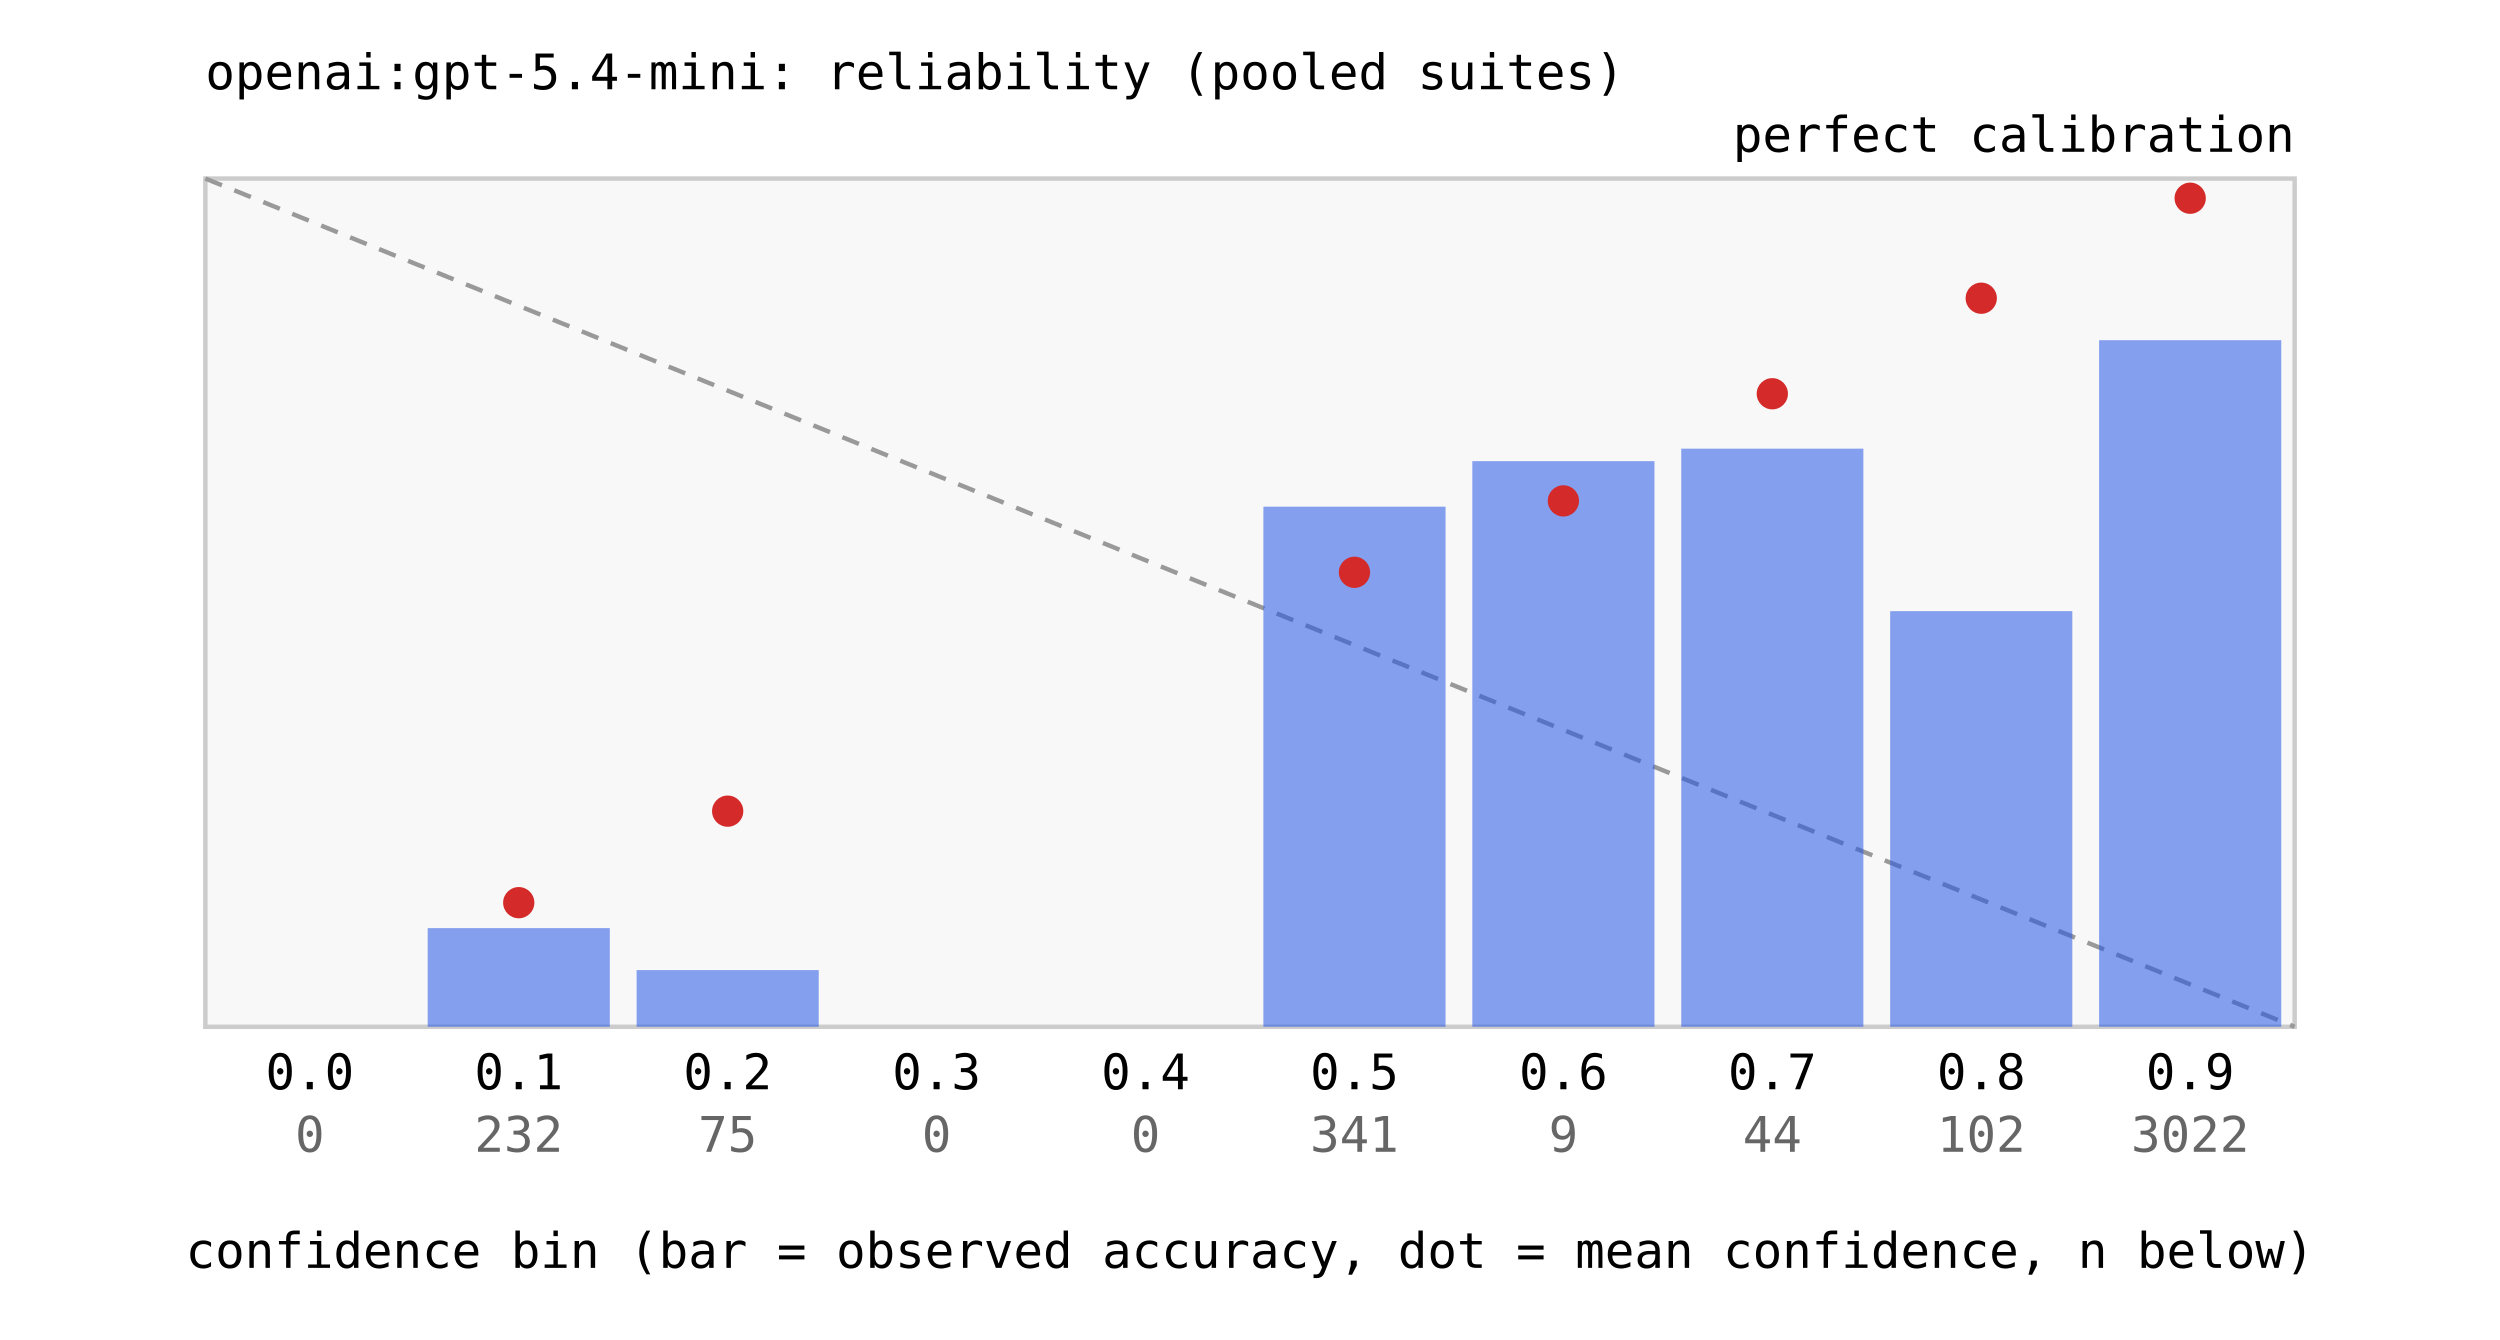
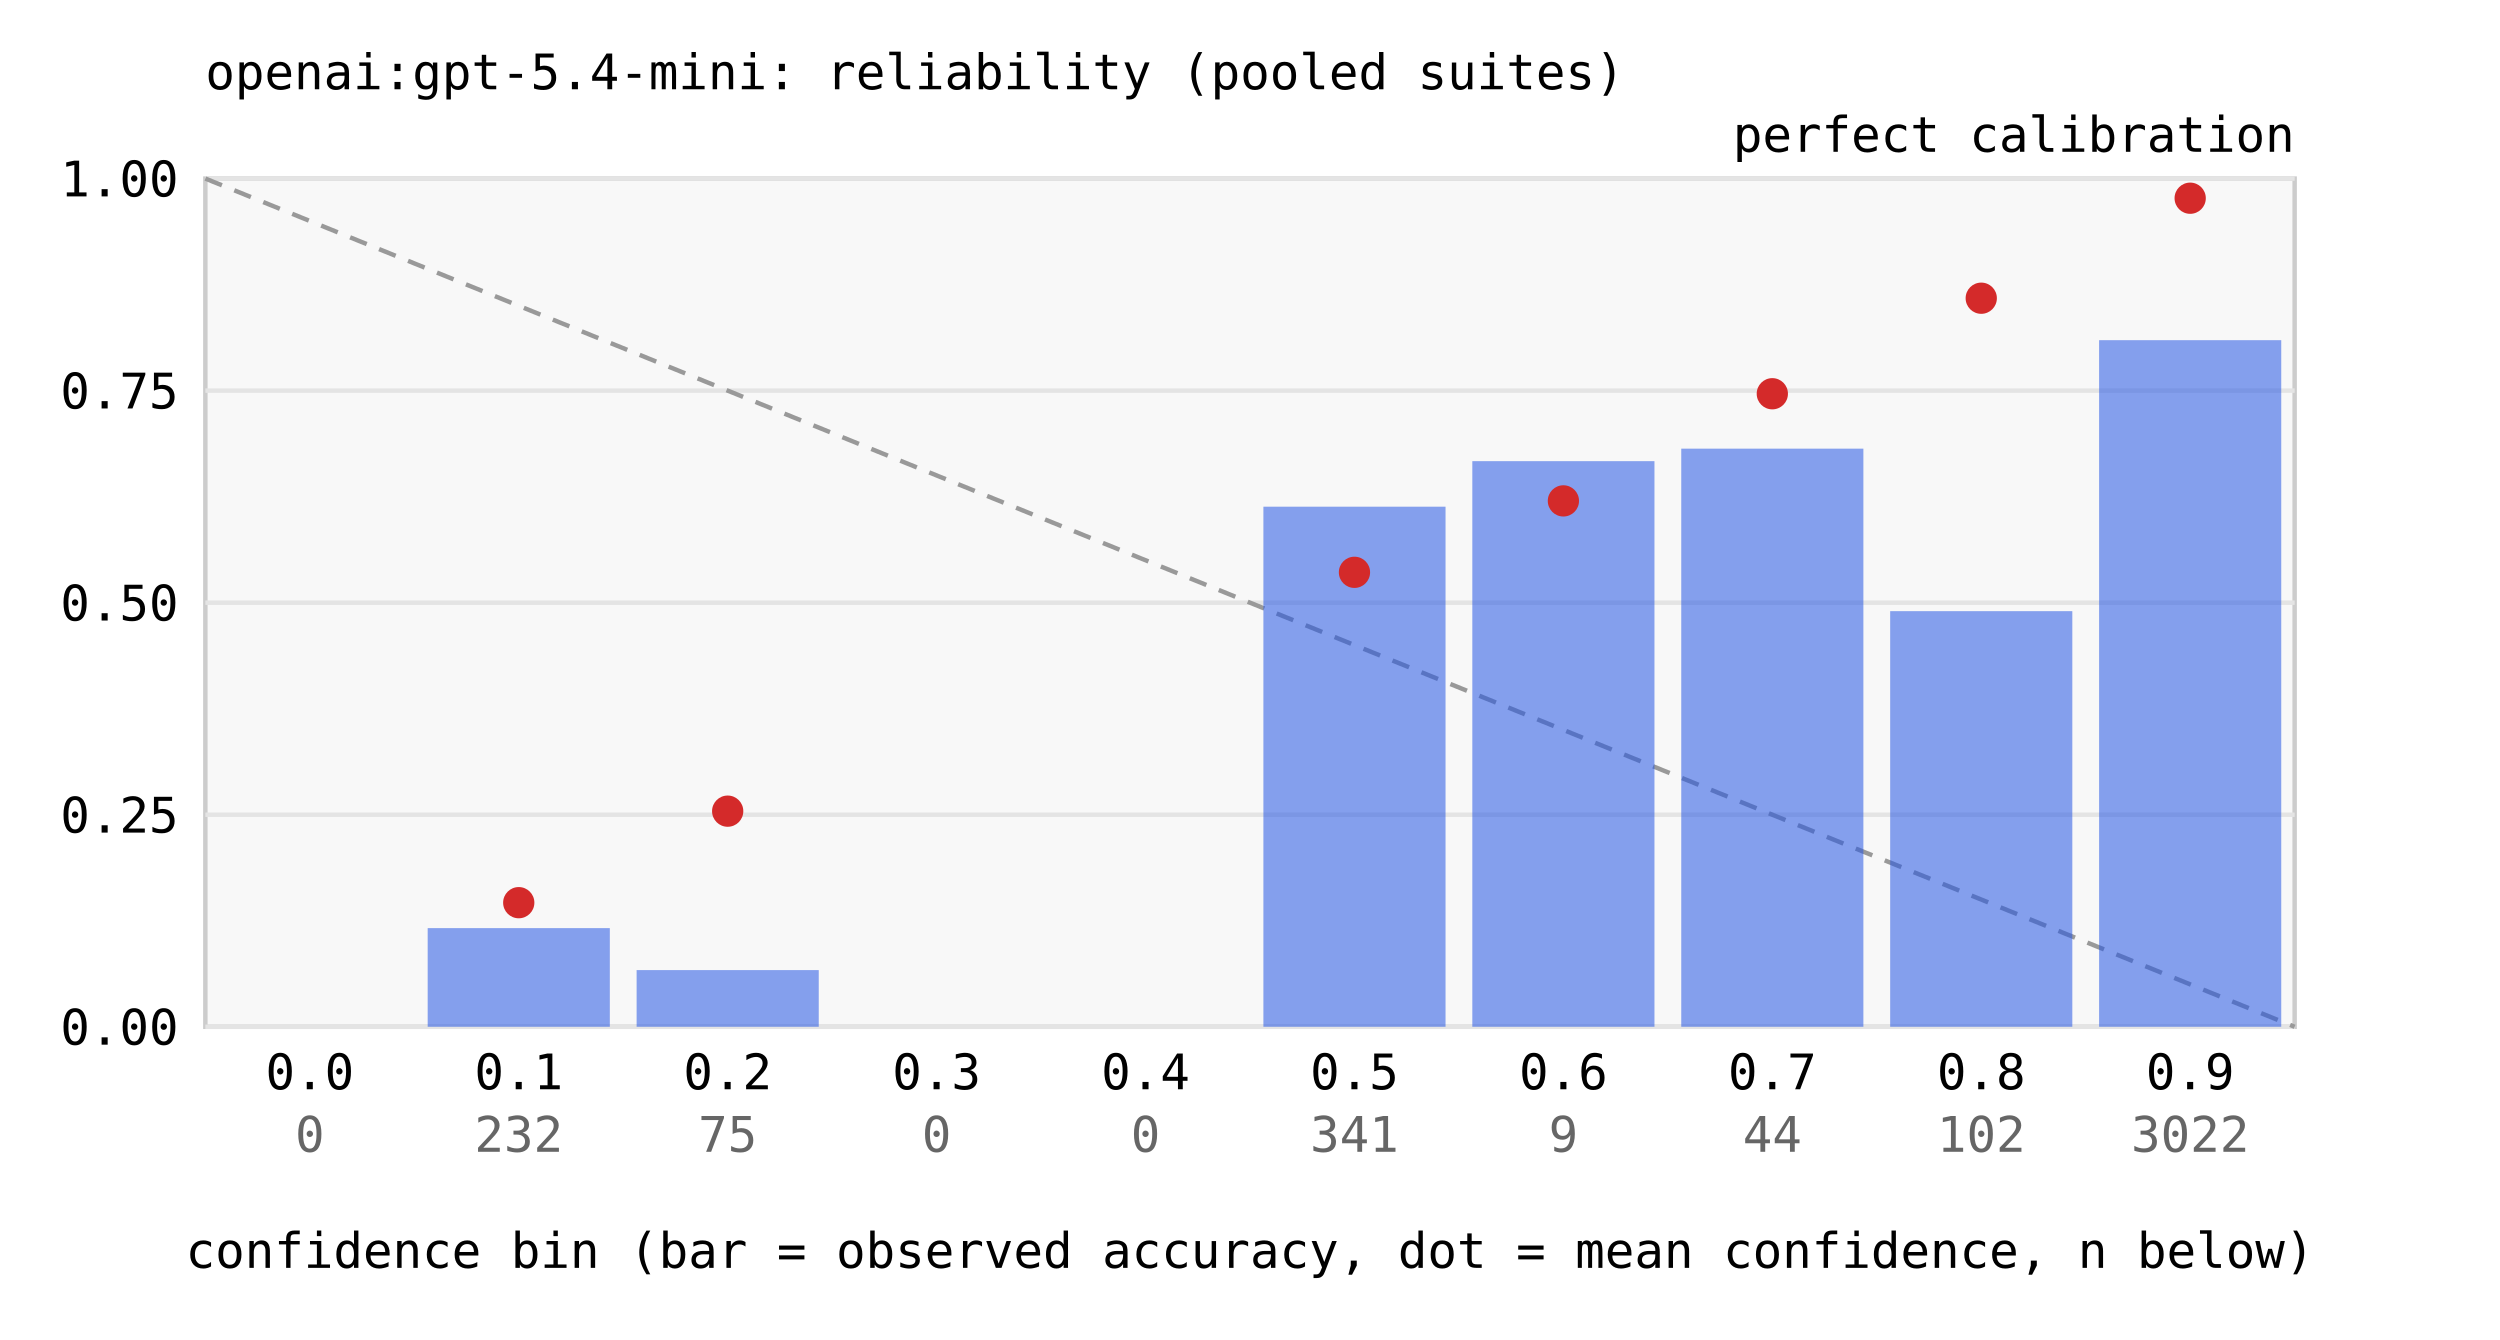
<svg xmlns="http://www.w3.org/2000/svg" width="560" height="300" viewBox="0 0 560 300" font-family="monospace" font-size="11">
  <text x="46.0" y="20">openai:gpt-5.4-mini: reliability (pooled suites)</text>
  <rect x="46.0" y="40.0" width="468.0" height="190.0" fill="#f8f8f8" stroke="#ccc" />
+   <line x1="46.0" y1="230.0" x2="514.0" y2="230.0" stroke="#e4e4e4" />
+   <text x="40" y="234.0" text-anchor="end">0.00</text>
+   <line x1="46.0" y1="182.5" x2="514.0" y2="182.5" stroke="#e4e4e4" />
+   <text x="40" y="186.5" text-anchor="end">0.25</text>
+   <line x1="46.0" y1="135.0" x2="514.0" y2="135.0" stroke="#e4e4e4" />
+   <text x="40" y="139.0" text-anchor="end">0.50</text>
+   <line x1="46.0" y1="87.5" x2="514.0" y2="87.5" stroke="#e4e4e4" />
+   <text x="40" y="91.5" text-anchor="end">0.75</text>
+   <line x1="46.0" y1="40.0" x2="514.0" y2="40.0" stroke="#e4e4e4" />
+   <text x="40" y="44.0" text-anchor="end">1.00</text>
  <line x1="46.0" y1="40.0" x2="514.0" y2="230.0" stroke="#999" stroke-dasharray="4 3" />
  <text x="514.0" y="34.0" text-anchor="end">perfect calibration</text>
  <rect x="49.0" y="230.0" width="40.8" height="0.0" fill="#2455e4" opacity="0.55" />
  <text x="69.4" y="244.0" text-anchor="middle">0.0</text>
  <text x="69.4" y="258.0" text-anchor="middle" fill="#666">0</text>
  <rect x="95.8" y="207.9" width="40.8" height="22.1" fill="#2455e4" opacity="0.55" />
  <circle cx="116.2" cy="202.2" r="3.5" fill="#d42a2a" />
  <text x="116.2" y="244.0" text-anchor="middle">0.1</text>
  <text x="116.2" y="258.0" text-anchor="middle" fill="#666">232</text>
  <rect x="142.6" y="217.3" width="40.8" height="12.7" fill="#2455e4" opacity="0.55" />
  <circle cx="163.0" cy="181.7" r="3.5" fill="#d42a2a" />
  <text x="163.0" y="244.0" text-anchor="middle">0.2</text>
  <text x="163.0" y="258.0" text-anchor="middle" fill="#666">75</text>
  <rect x="189.4" y="230.0" width="40.8" height="0.0" fill="#2455e4" opacity="0.55" />
  <text x="209.8" y="244.0" text-anchor="middle">0.3</text>
  <text x="209.8" y="258.0" text-anchor="middle" fill="#666">0</text>
  <rect x="236.2" y="230.0" width="40.8" height="0.0" fill="#2455e4" opacity="0.55" />
  <text x="256.6" y="244.0" text-anchor="middle">0.4</text>
  <text x="256.6" y="258.0" text-anchor="middle" fill="#666">0</text>
  <rect x="283.0" y="113.5" width="40.8" height="116.5" fill="#2455e4" opacity="0.55" />
  <circle cx="303.4" cy="128.2" r="3.5" fill="#d42a2a" />
  <text x="303.4" y="244.0" text-anchor="middle">0.5</text>
  <text x="303.4" y="258.0" text-anchor="middle" fill="#666">341</text>
  <rect x="329.8" y="103.3" width="40.8" height="126.7" fill="#2455e4" opacity="0.55" />
  <circle cx="350.2" cy="112.2" r="3.5" fill="#d42a2a" />
  <text x="350.2" y="244.0" text-anchor="middle">0.6</text>
  <text x="350.2" y="258.0" text-anchor="middle" fill="#666">9</text>
  <rect x="376.6" y="100.5" width="40.8" height="129.5" fill="#2455e4" opacity="0.55" />
  <circle cx="397.0" cy="88.2" r="3.5" fill="#d42a2a" />
  <text x="397.0" y="244.0" text-anchor="middle">0.7</text>
  <text x="397.0" y="258.0" text-anchor="middle" fill="#666">44</text>
  <rect x="423.4" y="136.9" width="40.8" height="93.1" fill="#2455e4" opacity="0.55" />
  <circle cx="443.8" cy="66.8" r="3.5" fill="#d42a2a" />
  <text x="443.8" y="244.0" text-anchor="middle">0.8</text>
  <text x="443.8" y="258.0" text-anchor="middle" fill="#666">102</text>
  <rect x="470.2" y="76.2" width="40.8" height="153.8" fill="#2455e4" opacity="0.55" />
  <circle cx="490.6" cy="44.4" r="3.5" fill="#d42a2a" />
  <text x="490.6" y="244.0" text-anchor="middle">0.9</text>
  <text x="490.6" y="258.0" text-anchor="middle" fill="#666">3022</text>
  <text x="280" y="284.0" text-anchor="middle">confidence bin (bar = observed accuracy, dot = mean confidence, n below)</text>
</svg>
